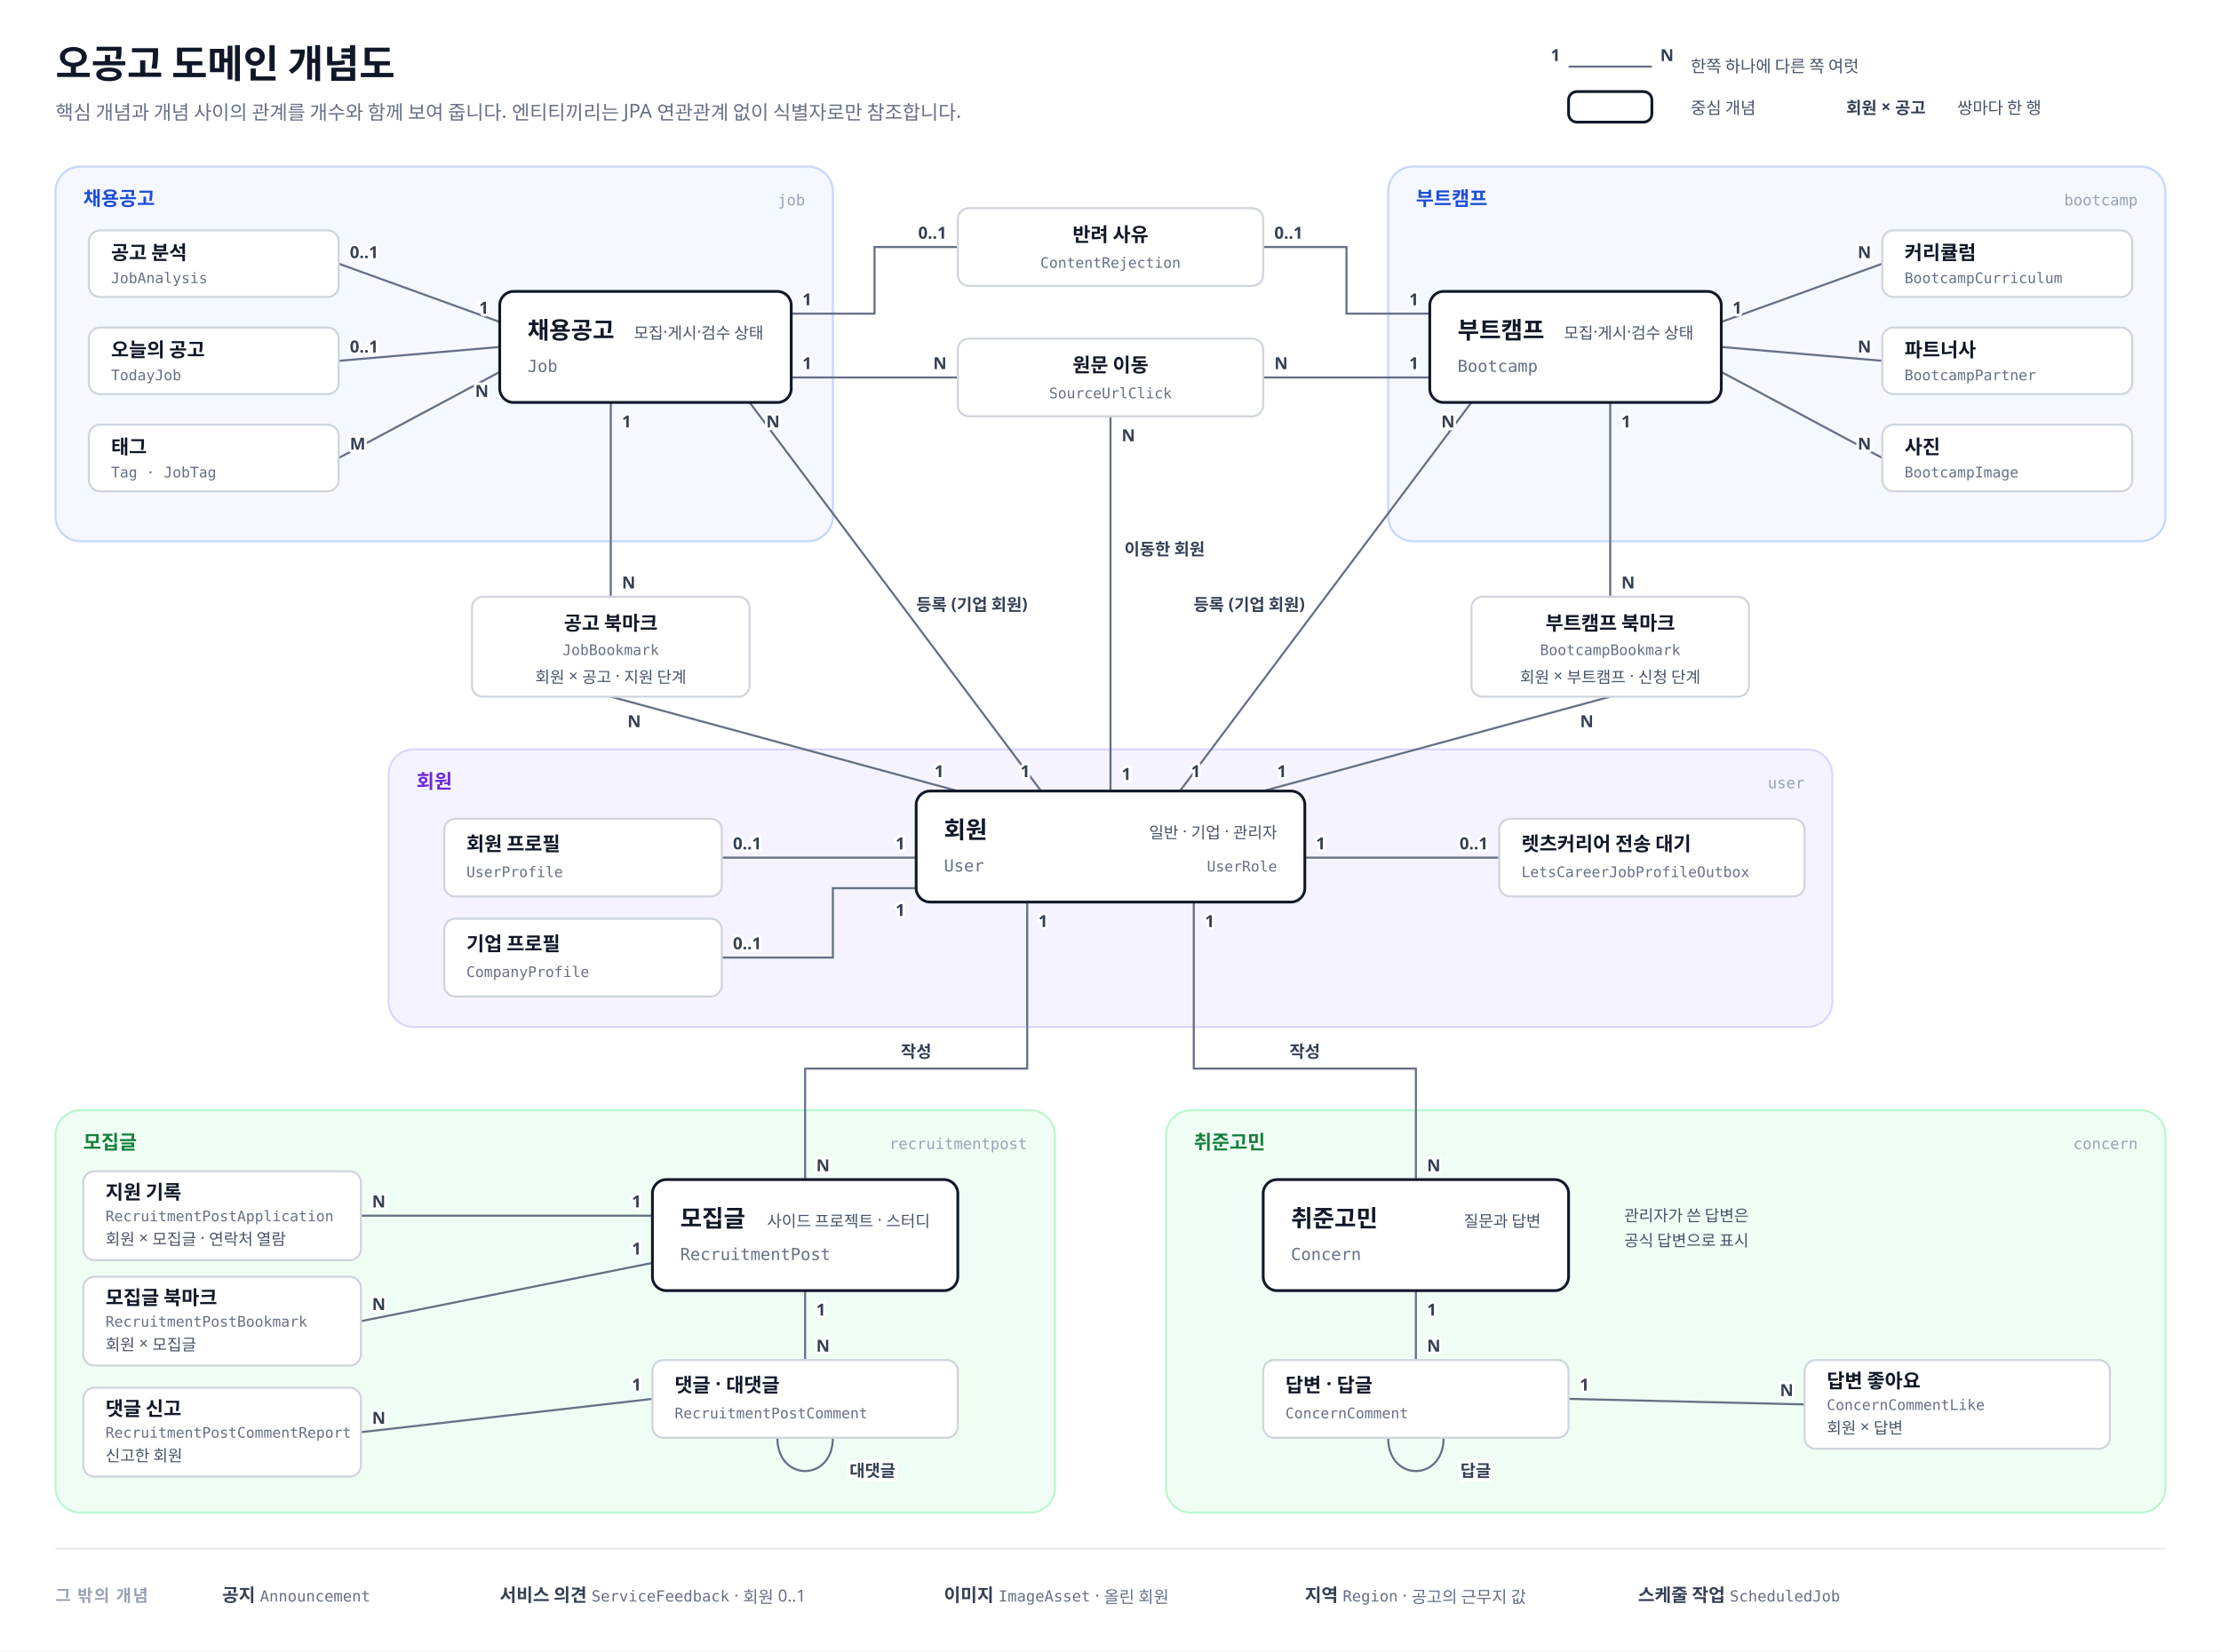
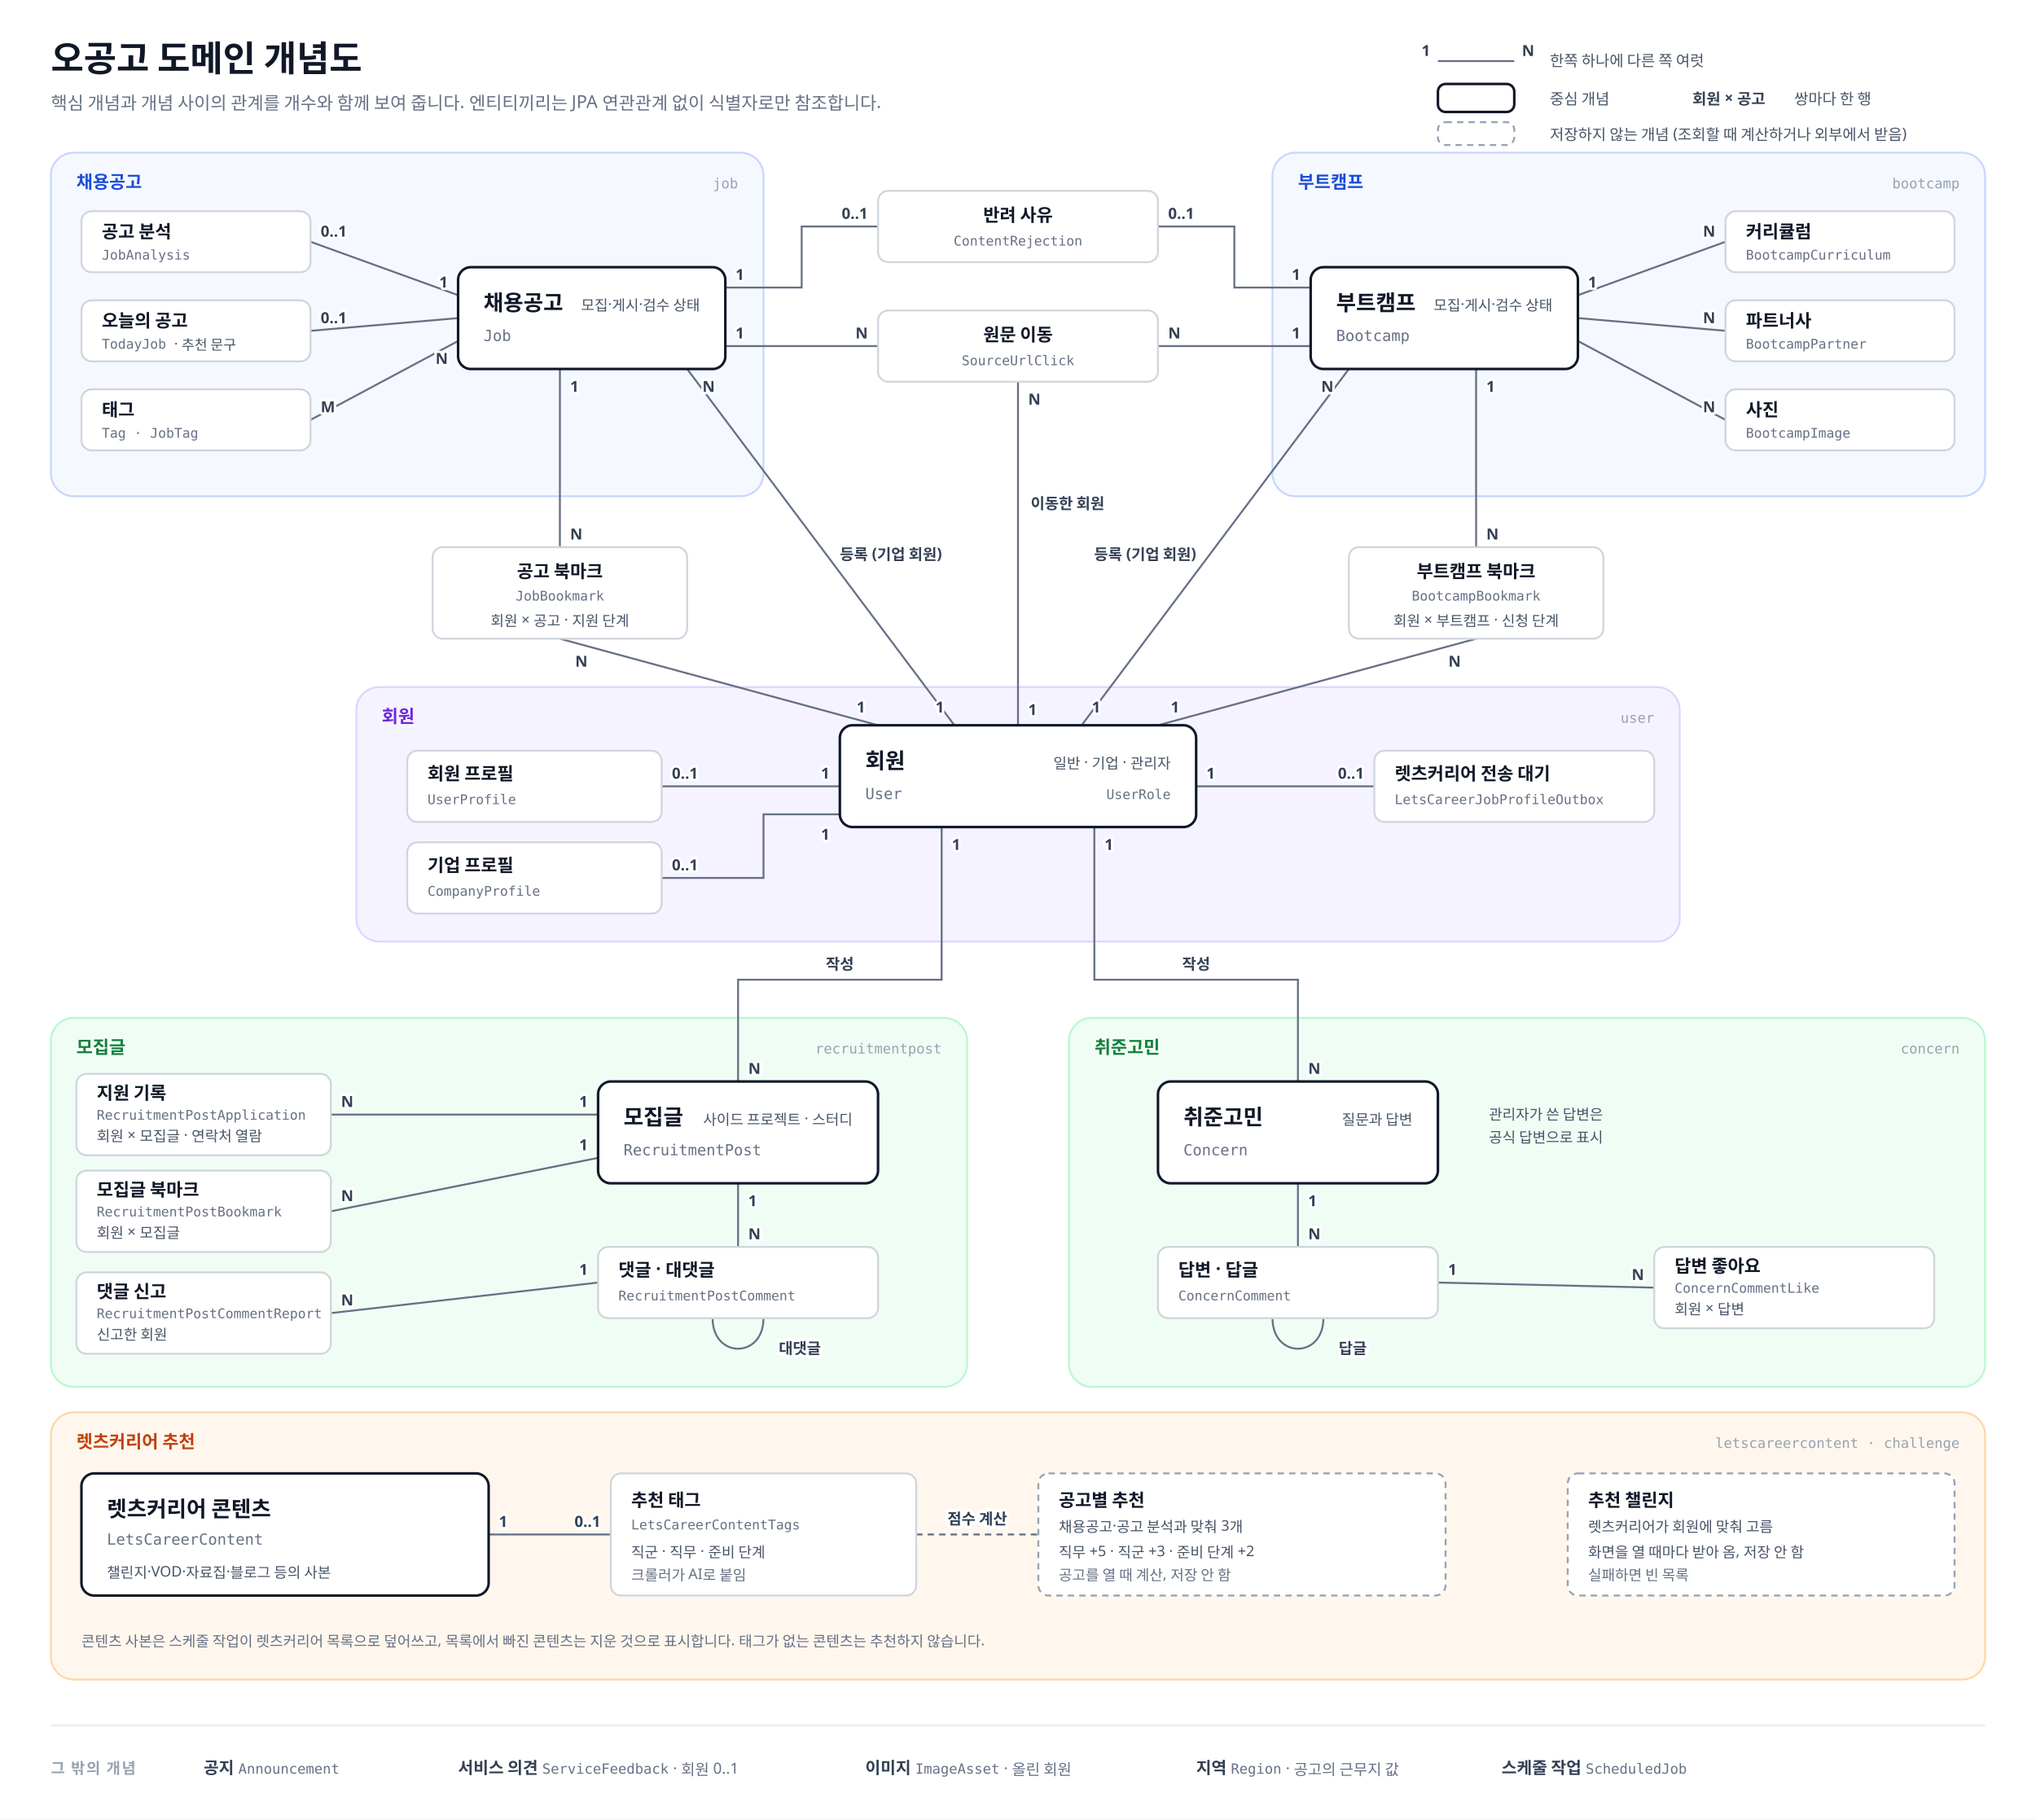
- <svg xmlns="http://www.w3.org/2000/svg" viewBox="0 0 1600 1190" width="1600" height="1190" role="img" aria-label="오공고 도메인 개념도: 회원을 중심으로 채용공고·부트캠프, 모집글·취준고민 개념과 그 사이의 관계와 개수를 보여 준다." font-family="Pretendard, 'Apple SD Gothic Neo', 'Noto Sans KR', 'Malgun Gothic', sans-serif">
-   <rect width="1600" height="1190" fill="#ffffff" />
+ <svg xmlns="http://www.w3.org/2000/svg" viewBox="0 0 1600 1430" width="1600" height="1430" role="img" aria-label="오공고 도메인 개념도: 회원을 중심으로 채용공고·부트캠프, 모집글·취준고민, 렛츠커리어 추천 개념과 그 사이의 관계와 개수를 보여 준다." font-family="Pretendard, 'Apple SD Gothic Neo', 'Noto Sans KR', 'Malgun Gothic', sans-serif">
+   <rect width="1600" height="1430" fill="#ffffff" />
  <text x="40" y="56" font-size="28" font-weight="800" fill="#101828">오공고 도메인 개념도</text>
  <text x="40" y="86" font-size="14" fill="#667085">핵심 개념과 개념 사이의 관계를 개수와 함께 보여 줍니다. 엔티티끼리는 JPA 연관관계 없이 식별자로만 참조합니다.</text>
  <g font-size="12" fill="#475467">
    <line x1="1130" y1="48" x2="1190" y2="48" stroke="#667085" stroke-width="1.5" />
    <text x="1124" y="44" font-weight="800" fill="#344054" text-anchor="end">1</text>
    <text x="1196" y="44" font-weight="800" fill="#344054">N</text>
    <text x="1218" y="52">한쪽 하나에 다른 쪽 여럿</text>
    <rect x="1130" y="66" width="60" height="22" rx="6" fill="#ffffff" stroke="#101828" stroke-width="2" />
    <text x="1218" y="82">중심 개념</text>
    <text x="1330" y="82" font-weight="700" fill="#344054">회원 × 공고</text>
    <text x="1410" y="82">쌍마다 한 행</text>
+     <rect x="1130" y="96" width="60" height="18" rx="6" fill="#ffffff" stroke="#98a2b3" stroke-width="1.5" stroke-dasharray="5 4" />
+     <text x="1218" y="110">저장하지 않는 개념 (조회할 때 계산하거나 외부에서 받음)</text>
  </g>
  <g stroke-width="1.5">
    <rect x="40" y="120" width="560" height="270" rx="18" fill="#f5f8ff" stroke="#c7d7fe" />
    <rect x="1000" y="120" width="560" height="270" rx="18" fill="#f5f8ff" stroke="#c7d7fe" />
    <rect x="280" y="540" width="1040" height="200" rx="18" fill="#f5f3ff" stroke="#ddd6fe" />
    <rect x="40" y="800" width="720" height="290" rx="18" fill="#f0fdf4" stroke="#bbf7d0" />
    <rect x="840" y="800" width="720" height="290" rx="18" fill="#f0fdf4" stroke="#bbf7d0" />
  </g>
  <g font-size="14" font-weight="800">
    <text x="60" y="148" fill="#1d4ed8">채용공고</text>
    <text x="1020" y="148" fill="#1d4ed8">부트캠프</text>
    <text x="300" y="568" fill="#6d28d9">회원</text>
    <text x="60" y="828" fill="#15803d">모집글</text>
    <text x="860" y="828" fill="#15803d">취준고민</text>
  </g>
  <g font-family="'SF Mono', Menlo, Consolas, monospace" font-size="11" fill="#98a2b3" text-anchor="end">
    <text x="580" y="148">job</text>
    <text x="1540" y="148">bootcamp</text>
    <text x="1300" y="568">user</text>
    <text x="740" y="828">recruitmentpost</text>
    <text x="1540" y="828">concern</text>
  </g>
  <g fill="none" stroke="#667085" stroke-width="1.5">
    <line x1="360" y1="232" x2="244" y2="190" />
    <line x1="360" y1="250" x2="244" y2="260" />
    <line x1="360" y1="268" x2="244" y2="330" />
    <line x1="1240" y1="232" x2="1356" y2="190" />
    <line x1="1240" y1="250" x2="1356" y2="260" />
    <line x1="1240" y1="268" x2="1356" y2="330" />
    <path d="M570,226 H630 V178 H690" />
    <path d="M1030,226 H970 V178 H910" />
    <line x1="570" y1="272" x2="690" y2="272" />
    <line x1="1030" y1="272" x2="910" y2="272" />
    <line x1="800" y1="300" x2="800" y2="570" />
    <line x1="440" y1="290" x2="440" y2="430" />
    <line x1="1160" y1="290" x2="1160" y2="430" />
    <line x1="440" y1="502" x2="690" y2="570" />
    <line x1="1160" y1="502" x2="910" y2="570" />
    <line x1="750" y1="570" x2="540" y2="290" />
    <line x1="850" y1="570" x2="1060" y2="290" />
    <line x1="660" y1="618" x2="520" y2="618" />
    <path d="M660,640 H600 V690 H520" />
    <line x1="940" y1="618" x2="1080" y2="618" />
    <path d="M740,650 V770 H580 V850" />
    <path d="M860,650 V770 H1020 V850" />
    <line x1="580" y1="930" x2="580" y2="980" />
    <line x1="470" y1="876" x2="260" y2="876" />
    <line x1="470" y1="910" x2="260" y2="952" />
    <line x1="470" y1="1008" x2="260" y2="1032" />
    <path d="M560,1036 C560,1068 600,1068 600,1036" />
    <line x1="1020" y1="930" x2="1020" y2="980" />
    <line x1="1130" y1="1008" x2="1300" y2="1012" />
    <path d="M1000,1036 C1000,1068 1040,1068 1040,1036" />
  </g>
  <g fill="#ffffff" stroke="#d0d5dd" stroke-width="1.5">
    <rect x="64" y="166" width="180" height="48" rx="8" />
    <rect x="64" y="236" width="180" height="48" rx="8" />
    <rect x="64" y="306" width="180" height="48" rx="8" />
    <rect x="1356" y="166" width="180" height="48" rx="8" />
    <rect x="1356" y="236" width="180" height="48" rx="8" />
    <rect x="1356" y="306" width="180" height="48" rx="8" />
    <rect x="690" y="150" width="220" height="56" rx="8" />
    <rect x="690" y="244" width="220" height="56" rx="8" />
    <rect x="340" y="430" width="200" height="72" rx="8" />
    <rect x="1060" y="430" width="200" height="72" rx="8" />
    <rect x="320" y="590" width="200" height="56" rx="8" />
    <rect x="320" y="662" width="200" height="56" rx="8" />
    <rect x="1080" y="590" width="220" height="56" rx="8" />
    <rect x="470" y="980" width="220" height="56" rx="8" />
    <rect x="60" y="844" width="200" height="64" rx="8" />
    <rect x="60" y="920" width="200" height="64" rx="8" />
    <rect x="60" y="1000" width="200" height="64" rx="8" />
    <rect x="910" y="980" width="220" height="56" rx="8" />
    <rect x="1300" y="980" width="220" height="64" rx="8" />
  </g>
  <g fill="#ffffff" stroke="#101828" stroke-width="2">
    <rect x="360" y="210" width="210" height="80" rx="10" />
    <rect x="1030" y="210" width="210" height="80" rx="10" />
    <rect x="660" y="570" width="280" height="80" rx="10" />
    <rect x="470" y="850" width="220" height="80" rx="10" />
    <rect x="910" y="850" width="220" height="80" rx="10" />
  </g>
  <g font-size="14" font-weight="700" fill="#101828">
    <text x="380" y="244" font-size="17">채용공고</text>
    <text x="80" y="187">공고 분석</text>
    <text x="80" y="257">오늘의 공고</text>
    <text x="80" y="327">태그</text>
    <text x="1050" y="244" font-size="17">부트캠프</text>
    <text x="1372" y="187">커리큘럼</text>
    <text x="1372" y="257">파트너사</text>
    <text x="1372" y="327">사진</text>
    <text x="800" y="174" text-anchor="middle">반려 사유</text>
    <text x="800" y="268" text-anchor="middle">원문 이동</text>
    <text x="440" y="454" text-anchor="middle">공고 북마크</text>
    <text x="1160" y="454" text-anchor="middle">부트캠프 북마크</text>
    <text x="680" y="604" font-size="17">회원</text>
    <text x="336" y="613">회원 프로필</text>
    <text x="336" y="685">기업 프로필</text>
    <text x="1096" y="613">렛츠커리어 전송 대기</text>
    <text x="490" y="884" font-size="17">모집글</text>
    <text x="486" y="1003">댓글 · 대댓글</text>
    <text x="76" y="864">지원 기록</text>
    <text x="76" y="940">모집글 북마크</text>
    <text x="76" y="1020">댓글 신고</text>
    <text x="930" y="884" font-size="17">취준고민</text>
    <text x="926" y="1003">답변 · 답글</text>
    <text x="1316" y="1000">답변 좋아요</text>
  </g>
  <g font-family="'SF Mono', Menlo, Consolas, monospace" font-size="10.5" fill="#667085">
    <text x="380" y="268" font-size="12">Job</text>
    <text x="80" y="204">JobAnalysis</text>
-     <text x="80" y="274">TodayJob</text>
+     <text x="80" y="274">TodayJob <tspan font-family="Pretendard, 'Apple SD Gothic Neo', sans-serif" font-size="11" fill="#475467">· 추천 문구</tspan>
+     </text>
    <text x="80" y="344">Tag · JobTag</text>
    <text x="1050" y="268" font-size="12">Bootcamp</text>
    <text x="1372" y="204">BootcampCurriculum</text>
    <text x="1372" y="274">BootcampPartner</text>
    <text x="1372" y="344">BootcampImage</text>
    <text x="800" y="193" text-anchor="middle">ContentRejection</text>
    <text x="800" y="287" text-anchor="middle">SourceUrlClick</text>
    <text x="440" y="472" text-anchor="middle">JobBookmark</text>
    <text x="1160" y="472" text-anchor="middle">BootcampBookmark</text>
    <text x="680" y="628" font-size="12">User</text>
    <text x="336" y="632">UserProfile</text>
    <text x="336" y="704">CompanyProfile</text>
    <text x="1096" y="632">LetsCareerJobProfileOutbox</text>
    <text x="490" y="908" font-size="12">RecruitmentPost</text>
    <text x="486" y="1022">RecruitmentPostComment</text>
    <text x="76" y="880">RecruitmentPostApplication</text>
    <text x="76" y="956">RecruitmentPostBookmark</text>
    <text x="76" y="1036">RecruitmentPostCommentReport</text>
    <text x="930" y="908" font-size="12">Concern</text>
    <text x="926" y="1022">ConcernComment</text>
    <text x="1316" y="1016">ConcernCommentLike</text>
    <text x="920" y="628" text-anchor="end">UserRole</text>
  </g>
  <g font-size="11.5" fill="#475467">
    <text x="550" y="244" text-anchor="end">모집·게시·검수 상태</text>
    <text x="1220" y="244" text-anchor="end">모집·게시·검수 상태</text>
    <text x="440" y="492" text-anchor="middle">회원 × 공고 · 지원 단계</text>
    <text x="1160" y="492" text-anchor="middle">회원 × 부트캠프 · 신청 단계</text>
    <text x="920" y="604" text-anchor="end">일반 · 기업 · 관리자</text>
    <text x="670" y="884" text-anchor="end">사이드 프로젝트 · 스터디</text>
    <text x="1110" y="884" text-anchor="end">질문과 답변</text>
    <text x="76" y="897">회원 × 모집글 · 연락처 열람</text>
    <text x="76" y="973">회원 × 모집글</text>
    <text x="76" y="1053">신고한 회원</text>
    <text x="1316" y="1033">회원 × 답변</text>
    <text x="1170" y="880">관리자가 쓴 답변은</text>
    <text x="1170" y="898">공식 답변으로 표시</text>
  </g>
  <g font-size="12" font-weight="600" fill="#344054" paint-order="stroke" stroke="#ffffff" stroke-width="5" stroke-linejoin="round">
    <text x="660" y="440">등록 (기업 회원)</text>
    <text x="940" y="440" text-anchor="end">등록 (기업 회원)</text>
    <text x="810" y="400">이동한 회원</text>
    <text x="660" y="762" text-anchor="middle">작성</text>
    <text x="940" y="762" text-anchor="middle">작성</text>
    <text x="612" y="1064">대댓글</text>
    <text x="1052" y="1064">답글</text>
  </g>
  <g font-size="12" font-weight="800" fill="#344054" paint-order="stroke" stroke="#ffffff" stroke-width="4" stroke-linejoin="round">
    <text x="352" y="226" text-anchor="end">1</text>
    <text x="252" y="186">0..1</text>
    <text x="252" y="254">0..1</text>
    <text x="352" y="286" text-anchor="end">N</text>
    <text x="252" y="324">M</text>
    <text x="1248" y="226">1</text>
    <text x="1348" y="186" text-anchor="end">N</text>
    <text x="1348" y="254" text-anchor="end">N</text>
    <text x="1348" y="324" text-anchor="end">N</text>
    <text x="578" y="220">1</text>
    <text x="682" y="172" text-anchor="end">0..1</text>
    <text x="1022" y="220" text-anchor="end">1</text>
    <text x="918" y="172">0..1</text>
    <text x="578" y="266">1</text>
    <text x="682" y="266" text-anchor="end">N</text>
    <text x="1022" y="266" text-anchor="end">1</text>
    <text x="918" y="266">N</text>
    <text x="808" y="318">N</text>
    <text x="808" y="562">1</text>
    <text x="448" y="308">1</text>
    <text x="448" y="424">N</text>
    <text x="1168" y="308">1</text>
    <text x="1168" y="424">N</text>
    <text x="452" y="524">N</text>
    <text x="680" y="560" text-anchor="end">1</text>
    <text x="1148" y="524" text-anchor="end">N</text>
    <text x="920" y="560">1</text>
    <text x="552" y="308">N</text>
    <text x="742" y="560" text-anchor="end">1</text>
    <text x="1048" y="308" text-anchor="end">N</text>
    <text x="858" y="560">1</text>
    <text x="652" y="612" text-anchor="end">1</text>
    <text x="528" y="612">0..1</text>
    <text x="652" y="660" text-anchor="end">1</text>
    <text x="528" y="684">0..1</text>
    <text x="948" y="612">1</text>
    <text x="1072" y="612" text-anchor="end">0..1</text>
    <text x="748" y="668">1</text>
    <text x="588" y="844">N</text>
    <text x="868" y="668">1</text>
    <text x="1028" y="844">N</text>
    <text x="588" y="948">1</text>
    <text x="588" y="974">N</text>
    <text x="462" y="870" text-anchor="end">1</text>
    <text x="268" y="870">N</text>
    <text x="462" y="904" text-anchor="end">1</text>
    <text x="268" y="944">N</text>
    <text x="462" y="1002" text-anchor="end">1</text>
    <text x="268" y="1026">N</text>
    <text x="1028" y="948">1</text>
    <text x="1028" y="974">N</text>
    <text x="1138" y="1002">1</text>
    <text x="1292" y="1006" text-anchor="end">N</text>
  </g>
-   <line x1="40" y1="1116" x2="1560" y2="1116" stroke="#eaecf0" stroke-width="1.5" />
-   <text x="40" y="1154" font-size="12" font-weight="700" fill="#98a2b3" letter-spacing="1">그 밖의 개념</text>
+   <rect x="40" y="1110" width="1520" height="210" rx="18" fill="#fff7ed" stroke="#fed7aa" stroke-width="1.5" />
+   <text x="60" y="1138" font-size="14" font-weight="800" fill="#c2410c">렛츠커리어 추천</text>
+   <text x="1540" y="1138" font-family="'SF Mono', Menlo, Consolas, monospace" font-size="11" fill="#98a2b3" text-anchor="end">letscareercontent · challenge</text>
+   <g fill="none" stroke="#667085" stroke-width="1.5">
+     <line x1="384" y1="1206" x2="480" y2="1206" />
+     <line x1="720" y1="1206" x2="816" y2="1206" stroke-dasharray="5 4" />
+   </g>
+   <rect x="64" y="1158" width="320" height="96" rx="10" fill="#ffffff" stroke="#101828" stroke-width="2" />
+   <rect x="480" y="1158" width="240" height="96" rx="8" fill="#ffffff" stroke="#d0d5dd" stroke-width="1.5" />
+   <rect x="816" y="1158" width="320" height="96" rx="8" fill="#ffffff" stroke="#98a2b3" stroke-width="1.5" stroke-dasharray="5 4" />
+   <rect x="1232" y="1158" width="304" height="96" rx="8" fill="#ffffff" stroke="#98a2b3" stroke-width="1.5" stroke-dasharray="5 4" />
+   <g font-size="14" font-weight="700" fill="#101828">
+     <text x="84" y="1192" font-size="17">렛츠커리어 콘텐츠</text>
+     <text x="496" y="1184">추천 태그</text>
+     <text x="832" y="1184">공고별 추천</text>
+     <text x="1248" y="1184">추천 챌린지</text>
+   </g>
+   <g font-family="'SF Mono', Menlo, Consolas, monospace" font-size="10.5" fill="#667085">
+     <text x="84" y="1214" font-size="12">LetsCareerContent</text>
+     <text x="496" y="1202">LetsCareerContentTags</text>
+   </g>
+   <g font-size="11.5" fill="#475467">
+     <text x="84" y="1240">챌린지·VOD·자료집·블로그 등의 사본</text>
+     <text x="496" y="1224">직군 · 직무 · 준비 단계</text>
+     <text x="496" y="1242" fill="#667085">크롤러가 AI로 붙임</text>
+     <text x="832" y="1204">채용공고·공고 분석과 맞춰 3개</text>
+     <text x="832" y="1224">직무 +5 · 직군 +3 · 준비 단계 +2</text>
+     <text x="832" y="1242" fill="#667085">공고를 열 때 계산, 저장 안 함</text>
+     <text x="1248" y="1204">렛츠커리어가 회원에 맞춰 고름</text>
+     <text x="1248" y="1224">화면을 열 때마다 받아 옴, 저장 안 함</text>
+     <text x="1248" y="1242" fill="#667085">실패하면 빈 목록</text>
+     <text x="64" y="1294" fill="#667085">콘텐츠 사본은 스케줄 작업이 렛츠커리어 목록으로 덮어쓰고, 목록에서 빠진 콘텐츠는 지운 것으로 표시합니다. 태그가 없는 콘텐츠는 추천하지 않습니다.</text>
+   </g>
+   <g font-size="12" font-weight="800" fill="#344054" paint-order="stroke" stroke="#ffffff" stroke-width="4" stroke-linejoin="round">
+     <text x="392" y="1200">1</text>
+     <text x="472" y="1200" text-anchor="end">0..1</text>
+   </g>
+   <text x="768" y="1198" font-size="12" font-weight="600" fill="#344054" text-anchor="middle" paint-order="stroke" stroke="#ffffff" stroke-width="5" stroke-linejoin="round">점수 계산</text>
+   <line x1="40" y1="1356" x2="1560" y2="1356" stroke="#eaecf0" stroke-width="1.5" />
+   <text x="40" y="1394" font-size="12" font-weight="700" fill="#98a2b3" letter-spacing="1">그 밖의 개념</text>
  <g font-size="13" fill="#344054">
-     <text x="160" y="1154">
+     <text x="160" y="1394">
      <tspan font-weight="700">공지</tspan>
      <tspan font-family="'SF Mono', Menlo, Consolas, monospace" font-size="11" fill="#667085">Announcement</tspan>
    </text>
-     <text x="360" y="1154">
+     <text x="360" y="1394">
      <tspan font-weight="700">서비스 의견</tspan>
      <tspan font-family="'SF Mono', Menlo, Consolas, monospace" font-size="11" fill="#667085">ServiceFeedback</tspan>
      <tspan fill="#667085" font-size="12">· 회원 0..1</tspan>
    </text>
-     <text x="680" y="1154">
+     <text x="680" y="1394">
      <tspan font-weight="700">이미지</tspan>
      <tspan font-family="'SF Mono', Menlo, Consolas, monospace" font-size="11" fill="#667085">ImageAsset</tspan>
      <tspan fill="#667085" font-size="12">· 올린 회원</tspan>
    </text>
-     <text x="940" y="1154">
+     <text x="940" y="1394">
      <tspan font-weight="700">지역</tspan>
      <tspan font-family="'SF Mono', Menlo, Consolas, monospace" font-size="11" fill="#667085">Region</tspan>
      <tspan fill="#667085" font-size="12">· 공고의 근무지 값</tspan>
    </text>
-     <text x="1180" y="1154">
+     <text x="1180" y="1394">
      <tspan font-weight="700">스케줄 작업</tspan>
      <tspan font-family="'SF Mono', Menlo, Consolas, monospace" font-size="11" fill="#667085">ScheduledJob</tspan>
    </text>
  </g>
</svg>
